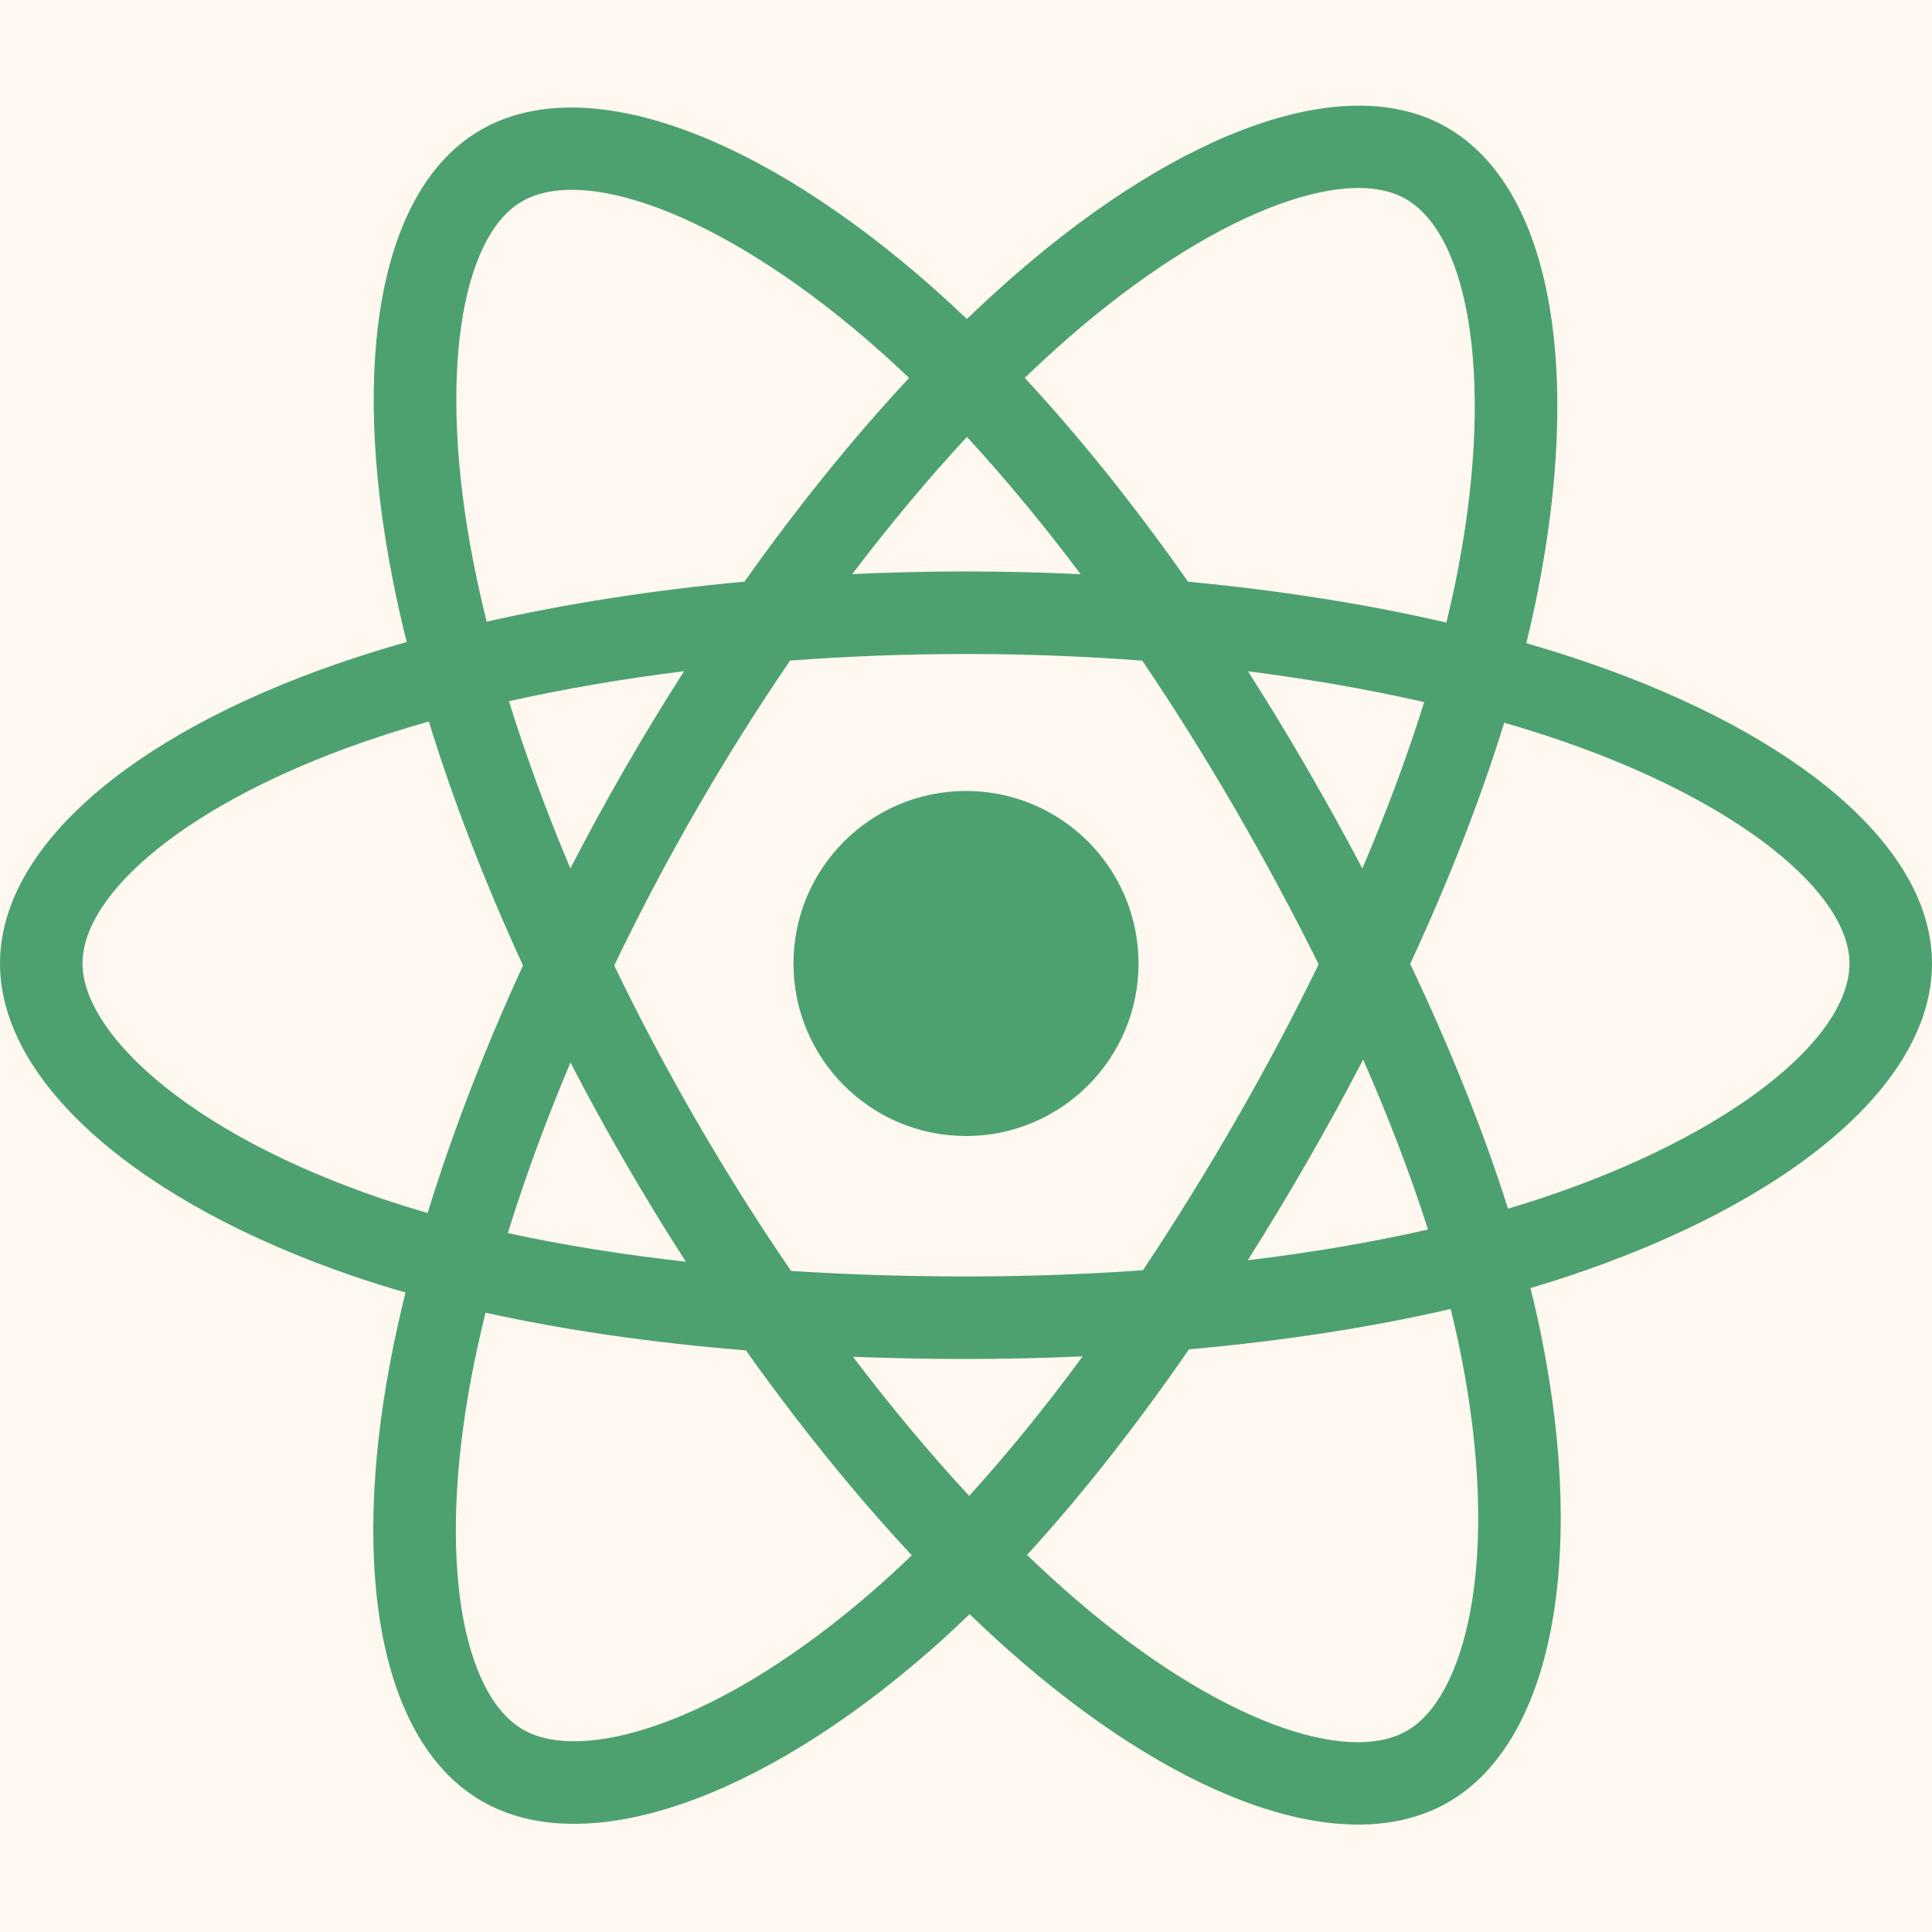
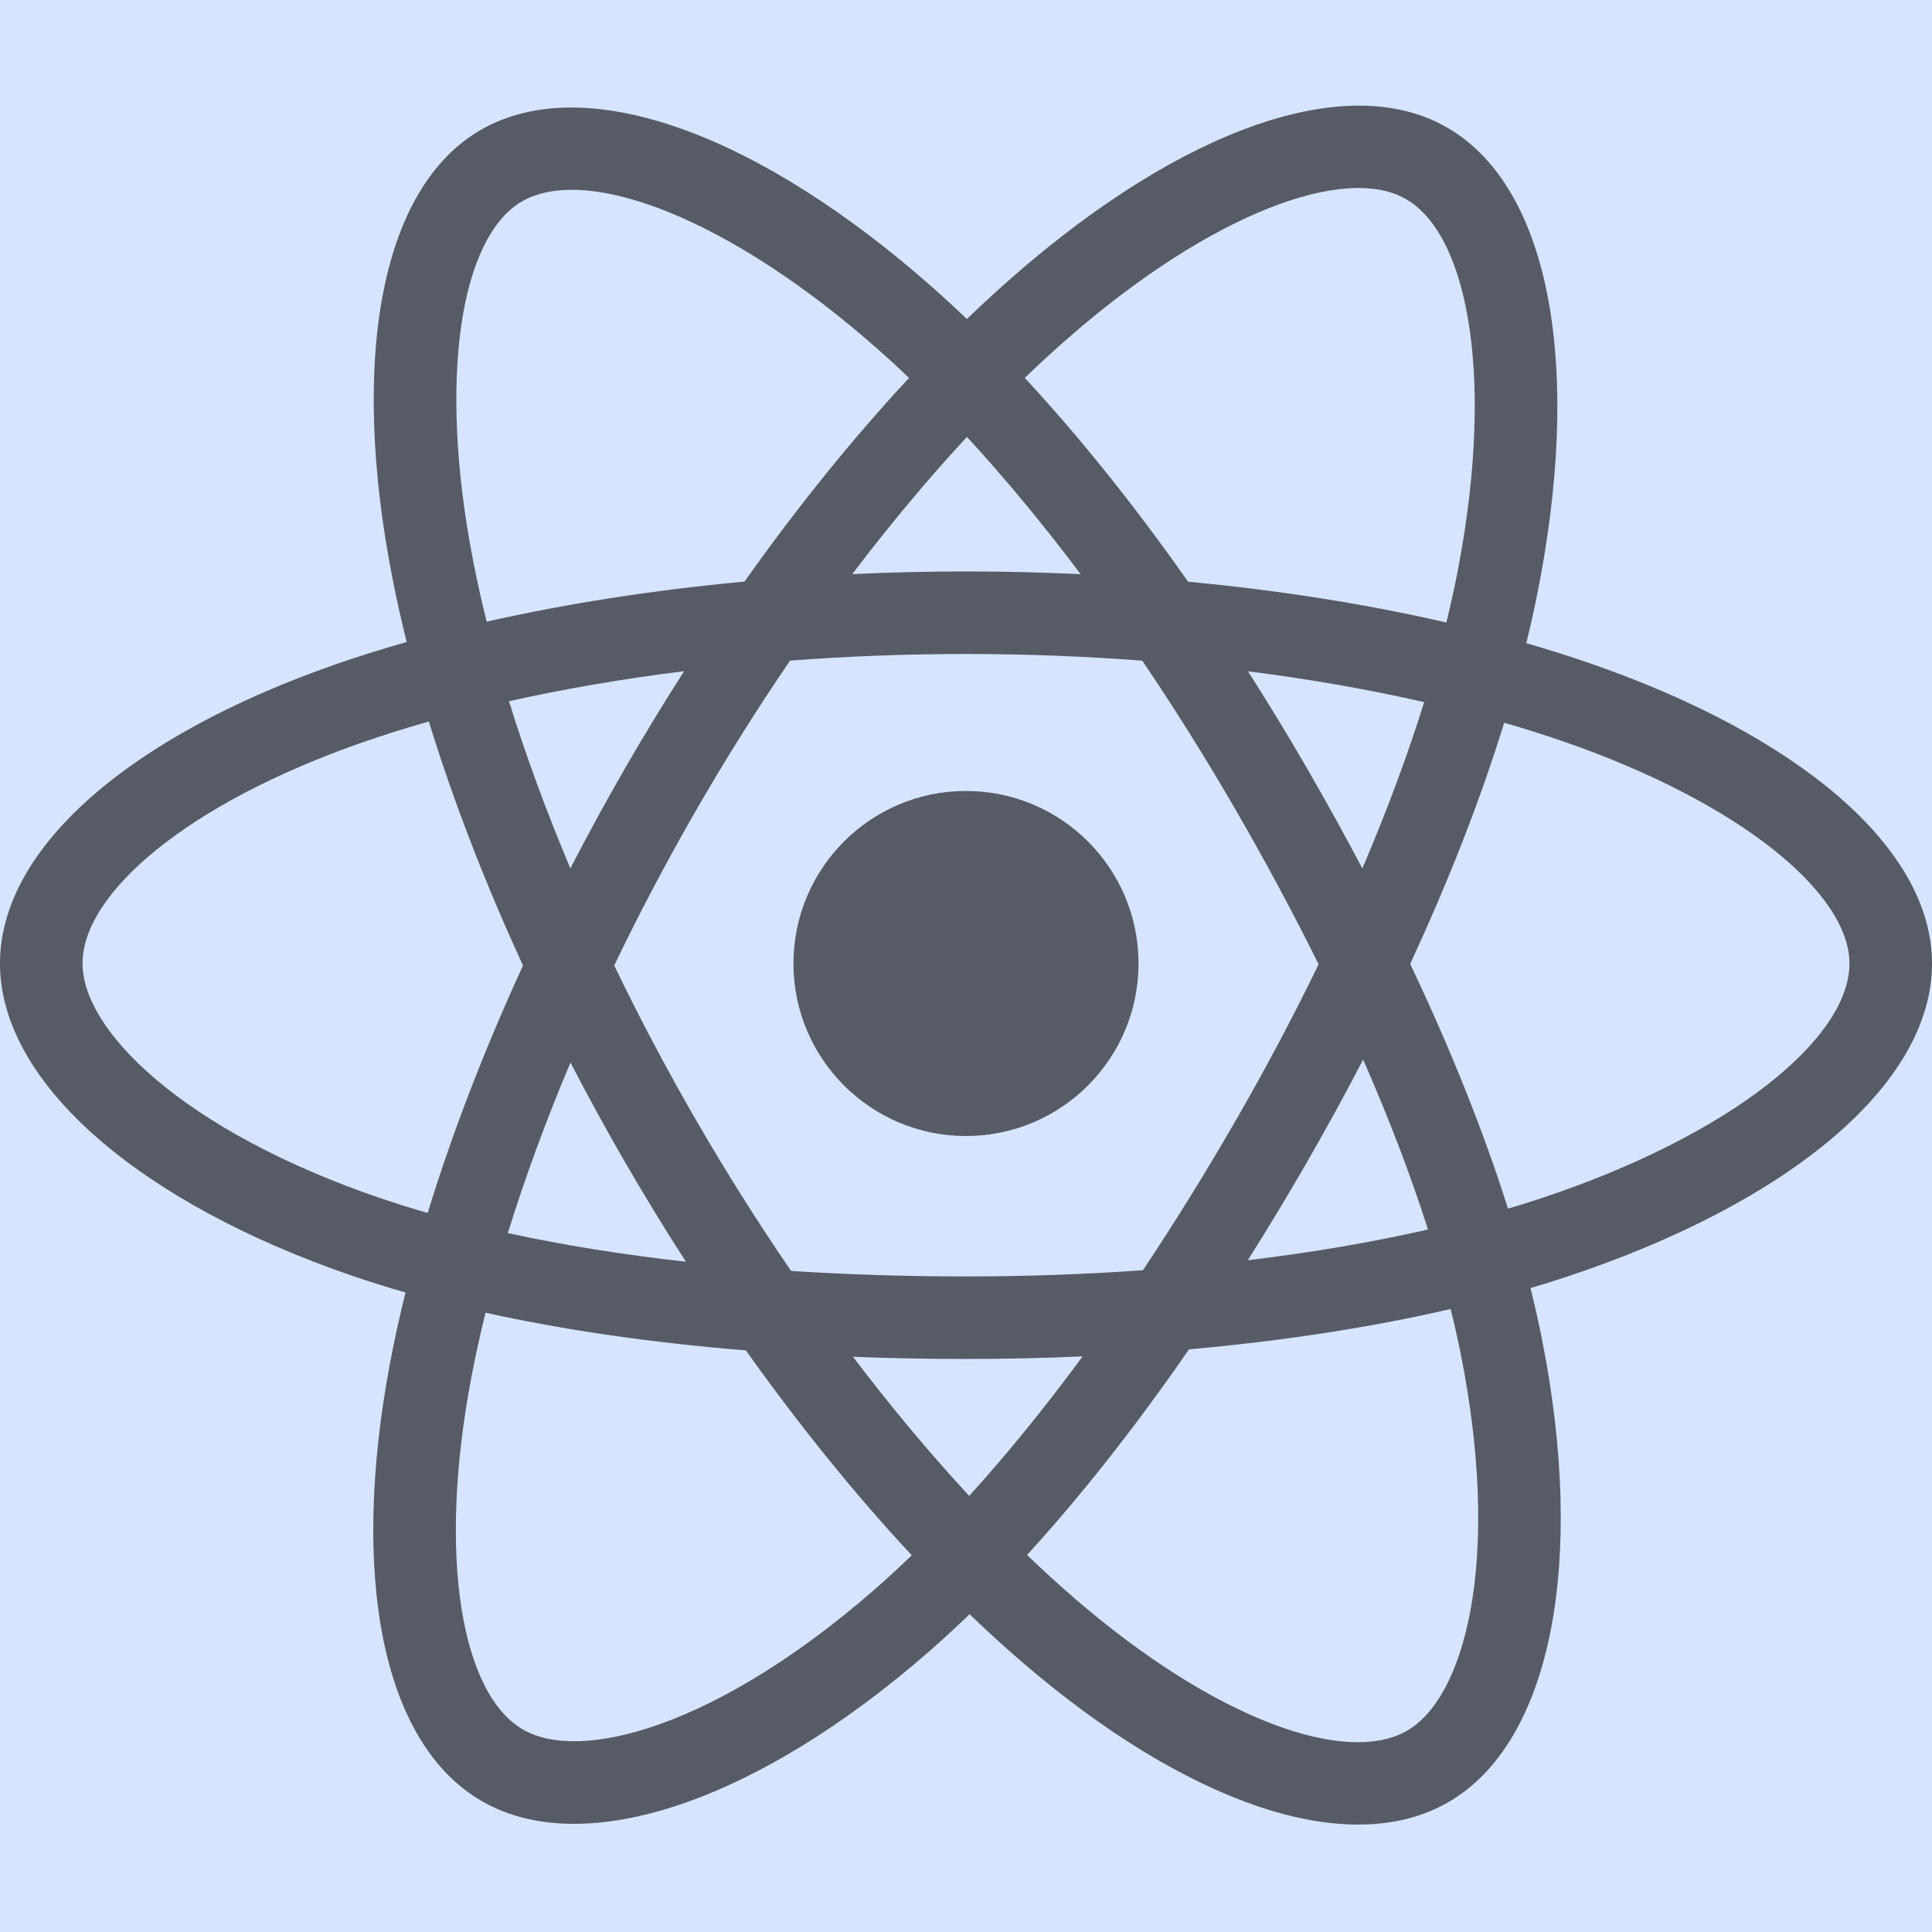
- <svg xmlns="http://www.w3.org/2000/svg" fill="#4da171" viewBox="0 -14 256 256" version="1.1">
-   <rect fill="#fff8f0" height="256" width="256" x="0" y="-14" />
-   <path d="M210.483,73.824 C207.828,72.91 205.076,72.045 202.242,71.227 C202.708,69.326 203.136,67.45 203.516,65.606 C209.754,35.325 205.675,10.93 191.747,2.898 C178.392,-4.803 156.551,3.227 134.493,22.424 C132.372,24.27 130.245,26.224 128.118,28.272 C126.702,26.917 125.287,25.608 123.877,24.355 C100.759,3.829 77.587,-4.822 63.673,3.233 C50.33,10.957 46.379,33.89 51.995,62.588 C52.537,65.36 53.171,68.191 53.887,71.069 C50.608,72 47.442,72.992 44.413,74.048 C17.309,83.497 0,98.307 0,113.668 C0,129.533 18.582,145.446 46.812,155.095 C49.039,155.857 51.351,156.577 53.733,157.26 C52.96,160.373 52.288,163.423 51.723,166.398 C46.369,194.598 50.55,216.989 63.857,224.664 C77.601,232.59 100.669,224.443 123.13,204.809 C124.906,203.257 126.687,201.611 128.472,199.886 C130.786,202.114 133.095,204.222 135.393,206.2 C157.15,224.922 178.638,232.482 191.932,224.786 C205.663,216.837 210.126,192.783 204.332,163.518 C203.89,161.283 203.375,159 202.797,156.676 C204.417,156.197 206.007,155.702 207.557,155.188 C236.905,145.465 256,129.745 256,113.668 C256,98.251 238.132,83.342 210.483,73.824 L210.483,73.824 Z M204.118,144.808 C202.718,145.271 201.282,145.719 199.818,146.153 C196.578,135.896 192.206,124.99 186.855,113.721 C191.961,102.721 196.165,91.954 199.314,81.764 C201.933,82.522 204.474,83.321 206.924,84.164 C230.613,92.32 245.064,104.377 245.064,113.668 C245.064,123.564 229.458,136.411 204.118,144.808 L204.118,144.808 Z M193.604,165.642 C196.166,178.583 196.531,190.283 194.835,199.429 C193.31,207.648 190.244,213.127 186.452,215.322 C178.385,219.991 161.132,213.921 142.525,197.91 C140.392,196.074 138.244,194.115 136.088,192.04 C143.302,184.151 150.511,174.98 157.547,164.794 C169.923,163.696 181.615,161.9 192.218,159.449 C192.74,161.556 193.204,163.622 193.604,165.642 L193.604,165.642 Z M87.276,214.515 C79.394,217.298 73.116,217.378 69.321,215.19 C61.246,210.533 57.889,192.554 62.468,168.438 C62.993,165.676 63.617,162.839 64.337,159.939 C74.823,162.258 86.43,163.927 98.835,164.933 C105.919,174.9 113.336,184.061 120.811,192.083 C119.178,193.659 117.551,195.16 115.934,196.575 C106.001,205.257 96.048,211.417 87.276,214.515 L87.276,214.515 Z M50.349,144.747 C37.866,140.48 27.557,134.935 20.491,128.884 C14.141,123.447 10.936,118.048 10.936,113.668 C10.936,104.346 24.833,92.456 48.012,84.375 C50.825,83.394 53.769,82.47 56.824,81.602 C60.028,92.022 64.23,102.917 69.301,113.934 C64.164,125.115 59.902,136.183 56.667,146.726 C54.489,146.099 52.379,145.44 50.349,144.747 L50.349,144.747 Z M62.727,60.488 C57.916,35.9 61.111,17.353 69.152,12.698 C77.716,7.74 96.654,14.809 116.615,32.533 C117.891,33.666 119.172,34.851 120.456,36.078 C113.018,44.065 105.669,53.157 98.648,63.066 C86.608,64.182 75.083,65.974 64.487,68.375 C63.821,65.695 63.231,63.062 62.727,60.488 L62.727,60.488 Z M173.154,87.755 C170.621,83.38 168.02,79.108 165.369,74.952 C173.537,75.985 181.363,77.356 188.712,79.033 C186.506,86.104 183.756,93.497 180.519,101.077 C178.196,96.668 175.74,92.223 173.154,87.755 L173.154,87.755 Z M128.122,43.894 C133.166,49.359 138.218,55.46 143.187,62.08 C138.18,61.844 133.111,61.721 128,61.721 C122.937,61.721 117.906,61.841 112.93,62.074 C117.904,55.515 122.999,49.422 128.122,43.894 L128.122,43.894 Z M82.802,87.831 C80.272,92.218 77.861,96.639 75.575,101.069 C72.391,93.516 69.666,86.089 67.441,78.917 C74.745,77.283 82.534,75.946 90.65,74.933 C87.961,79.127 85.339,83.43 82.802,87.83 L82.802,87.831 L82.802,87.831 Z M90.883,153.183 C82.498,152.247 74.592,150.98 67.29,149.39 C69.551,142.091 72.335,134.505 75.588,126.79 C77.879,131.216 80.299,135.638 82.845,140.036 L82.846,140.036 C85.439,144.515 88.126,148.904 90.883,153.183 L90.883,153.183 Z M128.425,184.213 C123.241,178.621 118.071,172.434 113.022,165.78 C117.924,165.972 122.921,166.071 128,166.071 C133.218,166.071 138.376,165.953 143.453,165.727 C138.468,172.501 133.435,178.697 128.425,184.213 L128.425,184.213 Z M180.623,126.396 C184.045,134.195 186.929,141.741 189.219,148.916 C181.797,150.61 173.783,151.974 165.339,152.987 C167.997,148.776 170.62,144.43 173.198,139.961 C175.805,135.438 178.282,130.909 180.623,126.396 L180.623,126.396 Z M163.725,134.497 C159.723,141.436 155.614,148.059 151.444,154.312 C143.847,154.855 135.999,155.135 128,155.135 C120.033,155.135 112.284,154.887 104.822,154.403 C100.483,148.068 96.285,141.425 92.309,134.557 L92.31,134.557 C88.344,127.707 84.694,120.799 81.387,113.93 C84.693,107.046 88.334,100.13 92.277,93.293 L92.276,93.294 C96.229,86.439 100.39,79.828 104.689,73.533 C112.302,72.957 120.11,72.657 128,72.657 L128,72.657 C135.926,72.657 143.743,72.96 151.354,73.54 C155.587,79.789 159.72,86.378 163.689,93.235 C167.703,100.169 171.39,107.038 174.725,113.775 C171.4,120.628 167.721,127.567 163.725,134.497 L163.725,134.497 Z M186.285,12.373 C194.857,17.317 198.191,37.254 192.805,63.399 C192.461,65.067 192.075,66.766 191.654,68.488 C181.033,66.037 169.5,64.214 157.425,63.081 C150.391,53.064 143.102,43.957 135.785,36.073 C137.752,34.181 139.716,32.376 141.673,30.673 C160.572,14.226 178.237,7.732 186.285,12.373 L186.285,12.373 Z M128,90.808 C140.625,90.808 150.86,101.043 150.86,113.668 C150.86,126.293 140.625,136.528 128,136.528 C115.375,136.528 105.14,126.293 105.14,113.668 C105.14,101.043 115.375,90.808 128,90.808 L128,90.808 Z" />
+ <svg xmlns="http://www.w3.org/2000/svg" viewBox="0 -14 256 256" version="1.1">
+   <rect fill="#d6e4ff" height="256" width="256" x="0" y="-14" />
+   <path d="M210.483,73.824 C207.828,72.91 205.076,72.045 202.242,71.227 C202.708,69.326 203.136,67.45 203.516,65.606 C209.754,35.325 205.675,10.93 191.747,2.898 C178.392,-4.803 156.551,3.227 134.493,22.424 C132.372,24.27 130.245,26.224 128.118,28.272 C126.702,26.917 125.287,25.608 123.877,24.355 C100.759,3.829 77.587,-4.822 63.673,3.233 C50.33,10.957 46.379,33.89 51.995,62.588 C52.537,65.36 53.171,68.191 53.887,71.069 C50.608,72 47.442,72.992 44.413,74.048 C17.309,83.497 0,98.307 0,113.668 C0,129.533 18.582,145.446 46.812,155.095 C49.039,155.857 51.351,156.577 53.733,157.26 C52.96,160.373 52.288,163.423 51.723,166.398 C46.369,194.598 50.55,216.989 63.857,224.664 C77.601,232.59 100.669,224.443 123.13,204.809 C124.906,203.257 126.687,201.611 128.472,199.886 C130.786,202.114 133.095,204.222 135.393,206.2 C157.15,224.922 178.638,232.482 191.932,224.786 C205.663,216.837 210.126,192.783 204.332,163.518 C203.89,161.283 203.375,159 202.797,156.676 C204.417,156.197 206.007,155.702 207.557,155.188 C236.905,145.465 256,129.745 256,113.668 C256,98.251 238.132,83.342 210.483,73.824 L210.483,73.824 Z M204.118,144.808 C202.718,145.271 201.282,145.719 199.818,146.153 C196.578,135.896 192.206,124.99 186.855,113.721 C191.961,102.721 196.165,91.954 199.314,81.764 C201.933,82.522 204.474,83.321 206.924,84.164 C230.613,92.32 245.064,104.377 245.064,113.668 C245.064,123.564 229.458,136.411 204.118,144.808 L204.118,144.808 Z M193.604,165.642 C196.166,178.583 196.531,190.283 194.835,199.429 C193.31,207.648 190.244,213.127 186.452,215.322 C178.385,219.991 161.132,213.921 142.525,197.91 C140.392,196.074 138.244,194.115 136.088,192.04 C143.302,184.151 150.511,174.98 157.547,164.794 C169.923,163.696 181.615,161.9 192.218,159.449 C192.74,161.556 193.204,163.622 193.604,165.642 L193.604,165.642 Z M87.276,214.515 C79.394,217.298 73.116,217.378 69.321,215.19 C61.246,210.533 57.889,192.554 62.468,168.438 C62.993,165.676 63.617,162.839 64.337,159.939 C74.823,162.258 86.43,163.927 98.835,164.933 C105.919,174.9 113.336,184.061 120.811,192.083 C119.178,193.659 117.551,195.16 115.934,196.575 C106.001,205.257 96.048,211.417 87.276,214.515 L87.276,214.515 Z M50.349,144.747 C37.866,140.48 27.557,134.935 20.491,128.884 C14.141,123.447 10.936,118.048 10.936,113.668 C10.936,104.346 24.833,92.456 48.012,84.375 C50.825,83.394 53.769,82.47 56.824,81.602 C60.028,92.022 64.23,102.917 69.301,113.934 C64.164,125.115 59.902,136.183 56.667,146.726 C54.489,146.099 52.379,145.44 50.349,144.747 L50.349,144.747 Z M62.727,60.488 C57.916,35.9 61.111,17.353 69.152,12.698 C77.716,7.74 96.654,14.809 116.615,32.533 C117.891,33.666 119.172,34.851 120.456,36.078 C113.018,44.065 105.669,53.157 98.648,63.066 C86.608,64.182 75.083,65.974 64.487,68.375 C63.821,65.695 63.231,63.062 62.727,60.488 L62.727,60.488 Z M173.154,87.755 C170.621,83.38 168.02,79.108 165.369,74.952 C173.537,75.985 181.363,77.356 188.712,79.033 C186.506,86.104 183.756,93.497 180.519,101.077 C178.196,96.668 175.74,92.223 173.154,87.755 L173.154,87.755 Z M128.122,43.894 C133.166,49.359 138.218,55.46 143.187,62.08 C138.18,61.844 133.111,61.721 128,61.721 C122.937,61.721 117.906,61.841 112.93,62.074 C117.904,55.515 122.999,49.422 128.122,43.894 L128.122,43.894 Z M82.802,87.831 C80.272,92.218 77.861,96.639 75.575,101.069 C72.391,93.516 69.666,86.089 67.441,78.917 C74.745,77.283 82.534,75.946 90.65,74.933 C87.961,79.127 85.339,83.43 82.802,87.83 L82.802,87.831 L82.802,87.831 Z M90.883,153.183 C82.498,152.247 74.592,150.98 67.29,149.39 C69.551,142.091 72.335,134.505 75.588,126.79 C77.879,131.216 80.299,135.638 82.845,140.036 L82.846,140.036 C85.439,144.515 88.126,148.904 90.883,153.183 L90.883,153.183 Z M128.425,184.213 C123.241,178.621 118.071,172.434 113.022,165.78 C117.924,165.972 122.921,166.071 128,166.071 C133.218,166.071 138.376,165.953 143.453,165.727 C138.468,172.501 133.435,178.697 128.425,184.213 L128.425,184.213 Z M180.623,126.396 C184.045,134.195 186.929,141.741 189.219,148.916 C181.797,150.61 173.783,151.974 165.339,152.987 C167.997,148.776 170.62,144.43 173.198,139.961 C175.805,135.438 178.282,130.909 180.623,126.396 L180.623,126.396 Z M163.725,134.497 C159.723,141.436 155.614,148.059 151.444,154.312 C143.847,154.855 135.999,155.135 128,155.135 C120.033,155.135 112.284,154.887 104.822,154.403 C100.483,148.068 96.285,141.425 92.309,134.557 L92.31,134.557 C88.344,127.707 84.694,120.799 81.387,113.93 C84.693,107.046 88.334,100.13 92.277,93.293 L92.276,93.294 C96.229,86.439 100.39,79.828 104.689,73.533 C112.302,72.957 120.11,72.657 128,72.657 L128,72.657 C135.926,72.657 143.743,72.96 151.354,73.54 C155.587,79.789 159.72,86.378 163.689,93.235 C167.703,100.169 171.39,107.038 174.725,113.775 C171.4,120.628 167.721,127.567 163.725,134.497 L163.725,134.497 Z M186.285,12.373 C194.857,17.317 198.191,37.254 192.805,63.399 C192.461,65.067 192.075,66.766 191.654,68.488 C181.033,66.037 169.5,64.214 157.425,63.081 C150.391,53.064 143.102,43.957 135.785,36.073 C137.752,34.181 139.716,32.376 141.673,30.673 C160.572,14.226 178.237,7.732 186.285,12.373 L186.285,12.373 Z M128,90.808 C140.625,90.808 150.86,101.043 150.86,113.668 C150.86,126.293 140.625,136.528 128,136.528 C115.375,136.528 105.14,126.293 105.14,113.668 C105.14,101.043 115.375,90.808 128,90.808 L128,90.808 Z" fill="#000000" fill-opacity="0.6" />
</svg>
